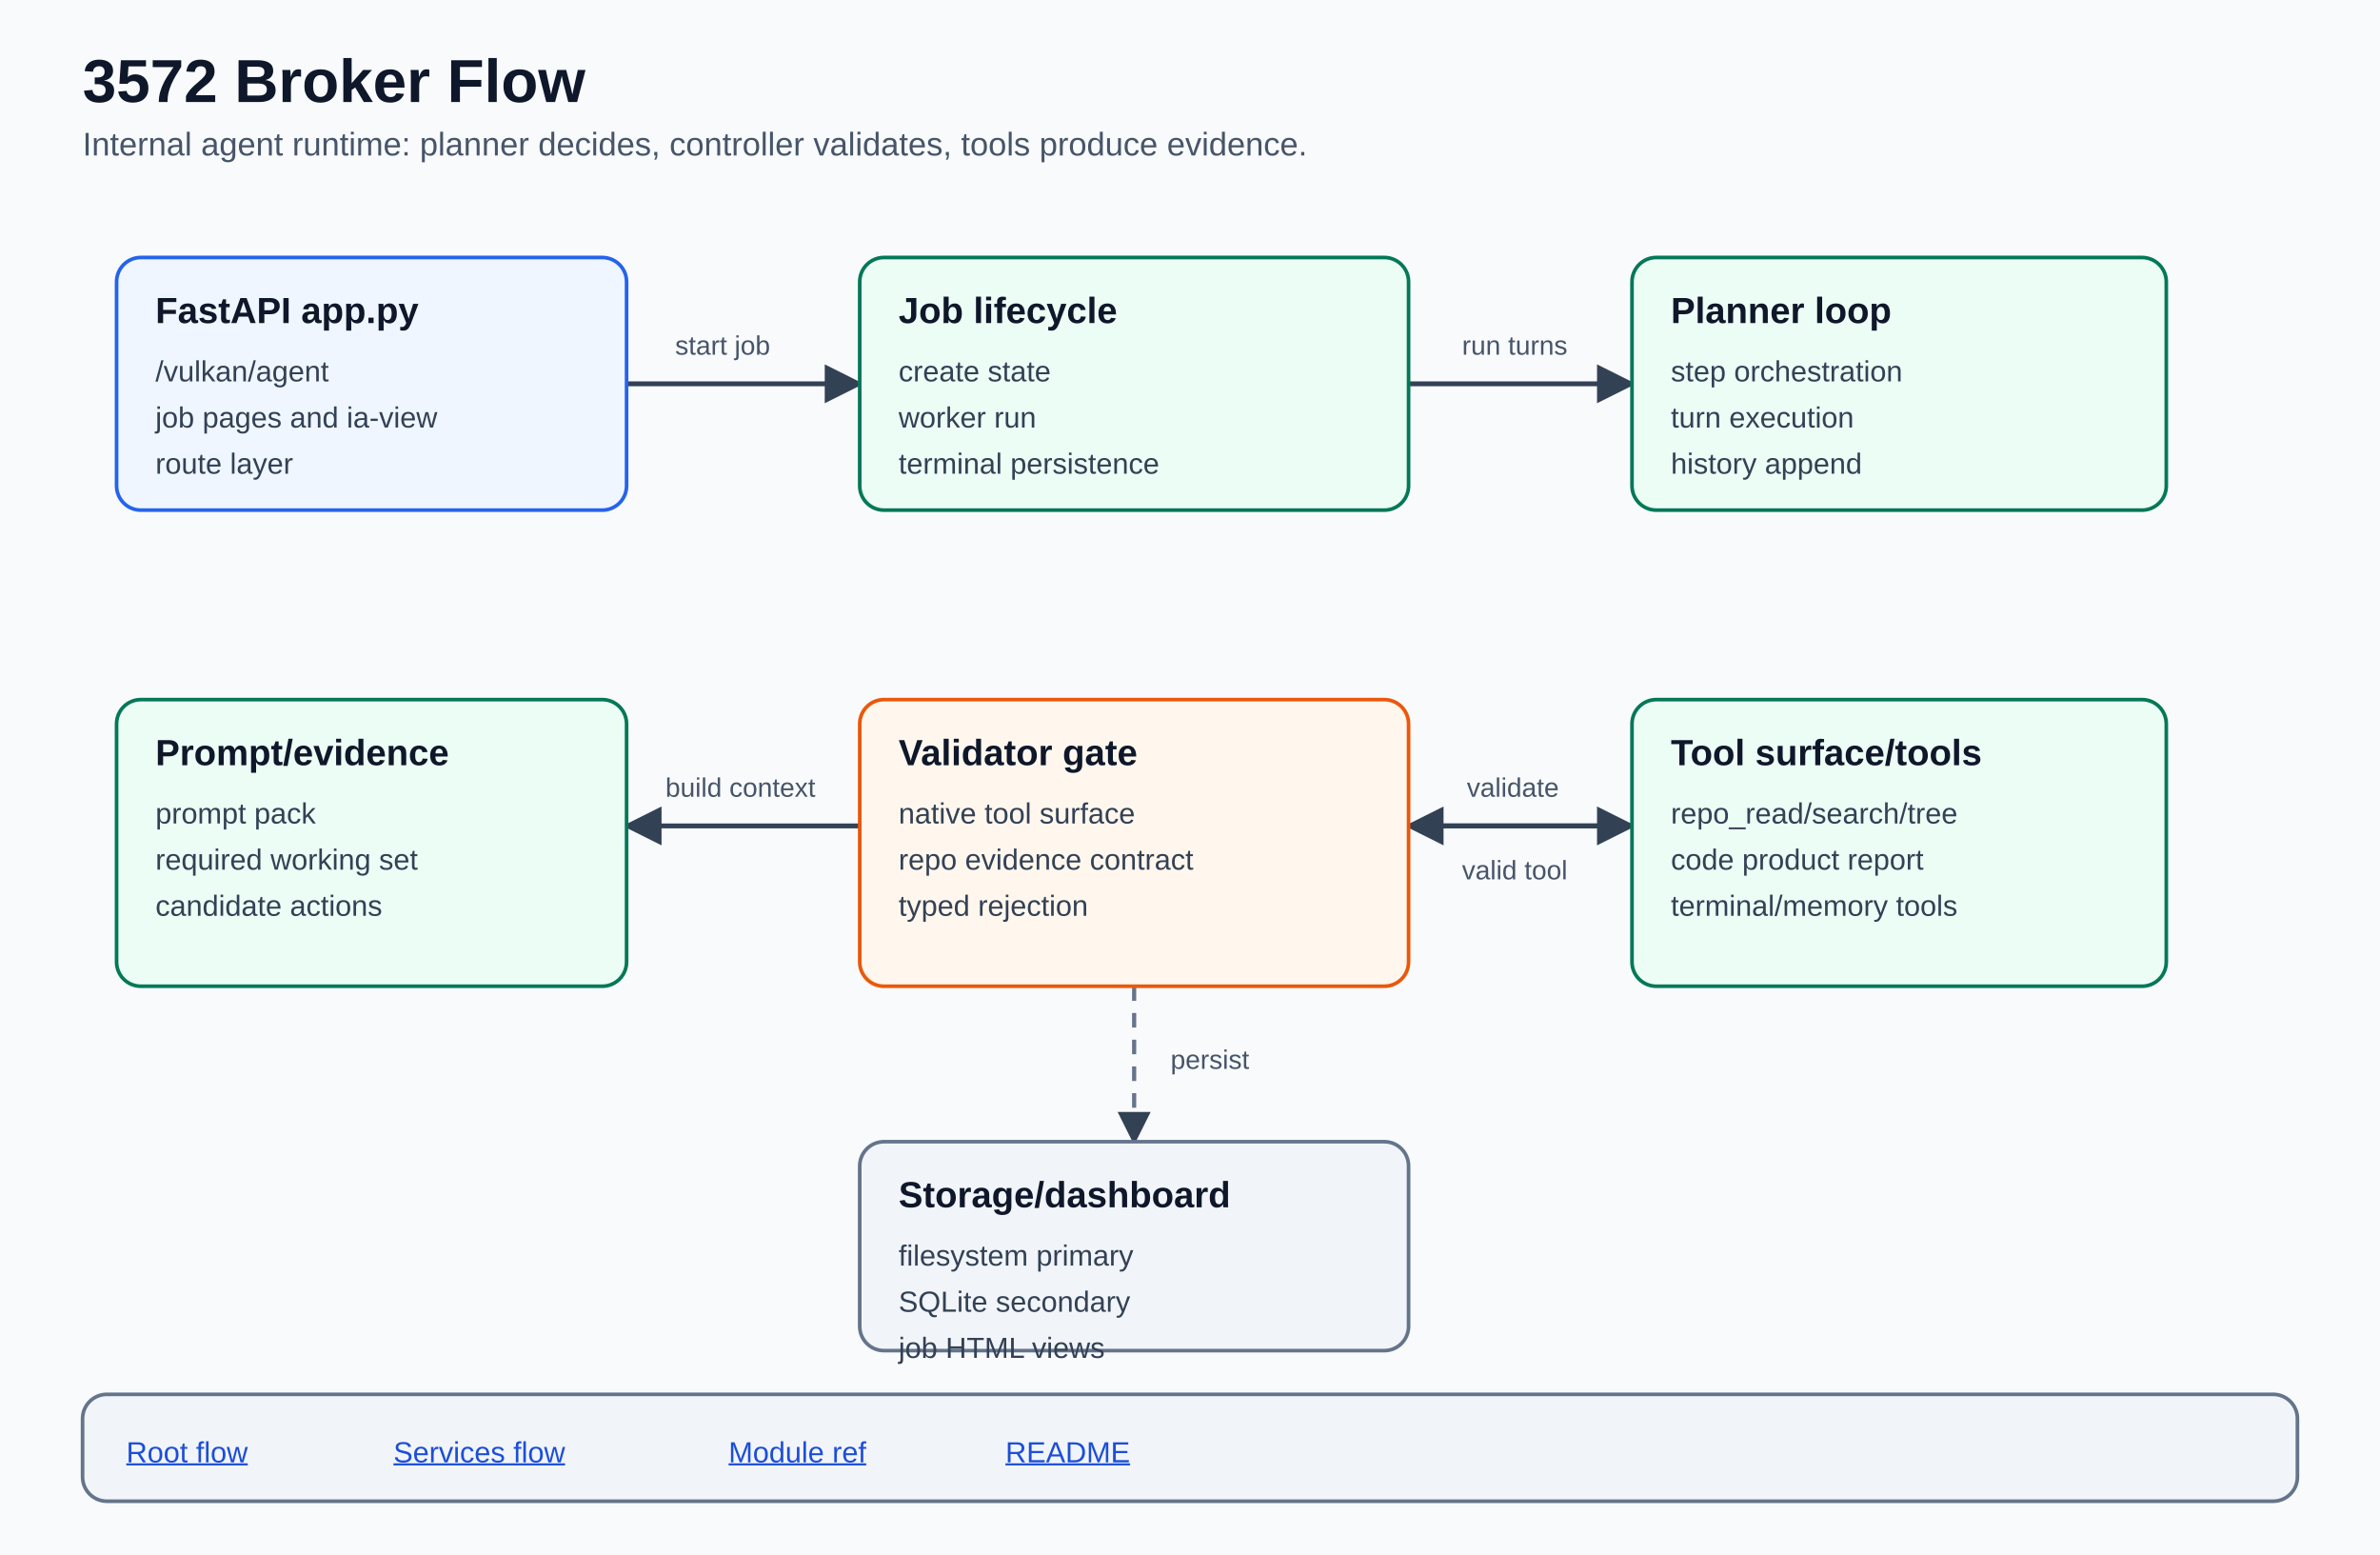
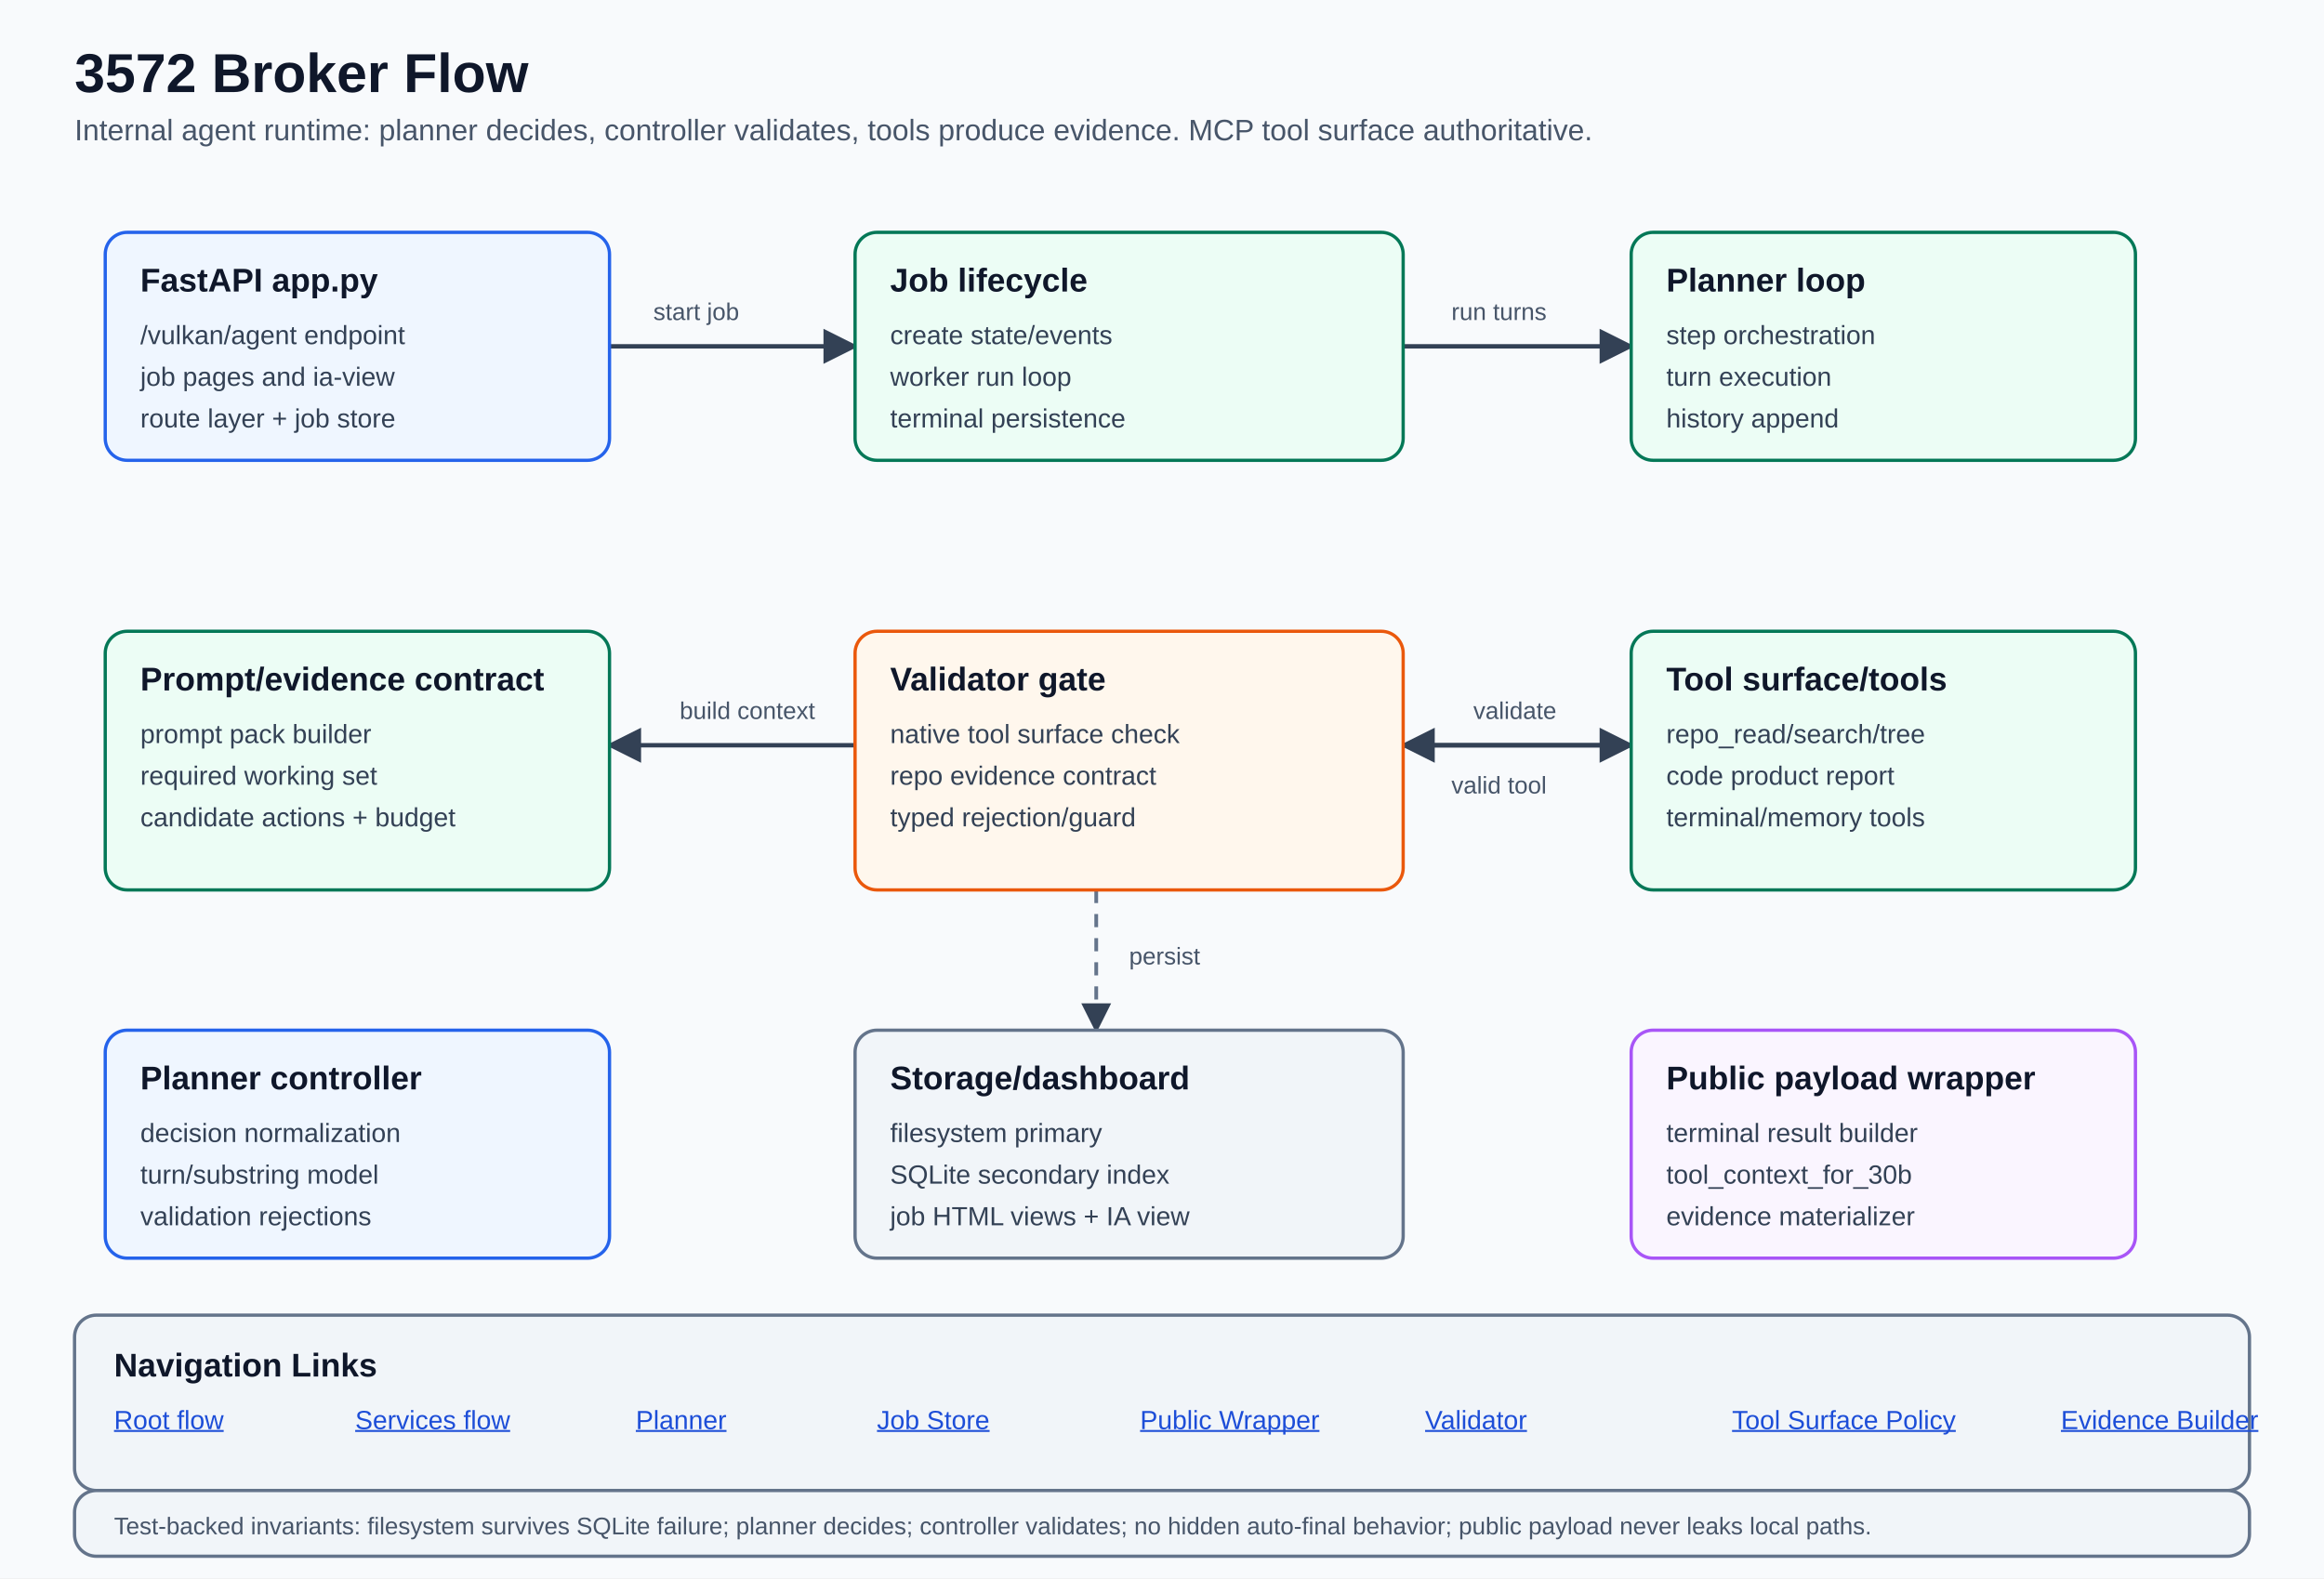
- <svg xmlns="http://www.w3.org/2000/svg" width="980" height="640" viewBox="0 0 980 640" role="img">
+ <svg xmlns="http://www.w3.org/2000/svg" width="1060" height="720" viewBox="0 0 1060 720" role="img">
  <defs>
    <marker id="arrow" viewBox="0 0 10 10" refX="9" refY="5" markerWidth="8" markerHeight="8" orient="auto-start-reverse">
      <path d="M 0 0 L 10 5 L 0 10 z" fill="#334155" />
    </marker>
    <style>
    .bg { fill: #f8fafc; }
    .title { font-family: Segoe UI, Arial, sans-serif; font-size: 25px; font-weight: 700; fill: #0f172a; }
    .subtitle { font-family: Segoe UI, Arial, sans-serif; font-size: 13.5px; fill: #475569; }
    .box { fill: #ffffff; stroke: #334155; stroke-width: 1.5; rx: 10; }
    .blue { fill: #eff6ff; stroke: #2563eb; }
    .green { fill: #ecfdf5; stroke: #047857; }
    .orange { fill: #fff7ed; stroke: #ea580c; }
    .gray { fill: #f1f5f9; stroke: #64748b; }
    .red { fill: #fef2f2; stroke: #b91c1c; }
+     .purple { fill: #faf5ff; stroke: #a855f7; }
    .label { font-family: Segoe UI, Arial, sans-serif; font-size: 15px; font-weight: 700; fill: #0f172a; }
    .small { font-family: Segoe UI, Arial, sans-serif; font-size: 12px; fill: #334155; }
    .tiny { font-family: Segoe UI, Arial, sans-serif; font-size: 11px; fill: #475569; }
    .link { font-family: Segoe UI, Arial, sans-serif; font-size: 12px; fill: #1d4ed8; text-decoration: underline; }
    .arrow { stroke: #334155; stroke-width: 2; fill: none; marker-end: url(#arrow); }
    .dash { stroke: #64748b; stroke-width: 1.7; fill: none; stroke-dasharray: 6 5; marker-end: url(#arrow); }
- 
    </style>
  </defs>
-   <rect class="bg" x="0" y="0" width="980" height="640" />
+   <rect class="bg" x="0" y="0" width="1060" height="720" />
  <text class="title" x="34" y="42">3572 Broker Flow</text>
-   <text class="subtitle" x="34" y="64">Internal agent runtime: planner decides, controller validates, tools produce evidence.</text>
-   <path class="arrow" d="M 258 158 L 354 158" />
-   <text class="tiny" x="278" y="146">start job</text>
-   <path class="arrow" d="M 580 158 L 672 158" />
-   <text class="tiny" x="602" y="146">run turns</text>
-   <path class="arrow" d="M 672 340 L 580 340" />
-   <text class="tiny" x="604" y="328">validate</text>
-   <path class="arrow" d="M 354 340 L 258 340" />
-   <text class="tiny" x="274" y="328">build context</text>
-   <path class="arrow" d="M 580 340 L 672 340" />
-   <text class="tiny" x="602" y="362">valid tool</text>
-   <path class="dash" d="M 467 406 L 467 470" />
-   <text class="tiny" x="482" y="440">persist</text>
+   <text class="subtitle" x="34" y="64">Internal agent runtime: planner decides, controller validates, tools produce evidence. MCP tool surface authoritative.</text>
+   <path class="arrow" d="M 278 158 L 390 158" />
+   <text class="tiny" x="298" y="146">start job</text>
+   <path class="arrow" d="M 640 158 L 744 158" />
+   <text class="tiny" x="662" y="146">run turns</text>
+   <path class="arrow" d="M 744 340 L 640 340" />
+   <text class="tiny" x="672" y="328">validate</text>
+   <path class="arrow" d="M 390 340 L 278 340" />
+   <text class="tiny" x="310" y="328">build context</text>
+   <path class="arrow" d="M 640 340 L 744 340" />
+   <text class="tiny" x="662" y="362">valid tool</text>
+   <path class="dash" d="M 500 406 L 500 470" />
+   <text class="tiny" x="515" y="440">persist</text>
  <a href="app.py">
-     <rect class="box blue" x="48" y="106" width="210" height="104" rx="10" />
+     <rect class="box blue" x="48" y="106" width="230" height="104" rx="10" />
    <text class="label" x="64" y="133">FastAPI app.py</text>
-     <text class="small" x="64" y="157">/vulkan/agent</text>
+     <text class="small" x="64" y="157">/vulkan/agent endpoint</text>
    <text class="small" x="64" y="176">job pages and ia-view</text>
-     <text class="small" x="64" y="195">route layer</text>
+     <text class="small" x="64" y="195">route layer + job store</text>
  </a>
  <a href="application/job/">
-     <rect class="box green" x="354" y="106" width="226" height="104" rx="10" />
-     <text class="label" x="370" y="133">Job lifecycle</text>
-     <text class="small" x="370" y="157">create state</text>
-     <text class="small" x="370" y="176">worker run</text>
-     <text class="small" x="370" y="195">terminal persistence</text>
+     <rect class="box green" x="390" y="106" width="250" height="104" rx="10" />
+     <text class="label" x="406" y="133">Job lifecycle</text>
+     <text class="small" x="406" y="157">create state/events</text>
+     <text class="small" x="406" y="176">worker run loop</text>
+     <text class="small" x="406" y="195">terminal persistence</text>
  </a>
  <a href="application/planner/">
-     <rect class="box green" x="672" y="106" width="220" height="104" rx="10" />
-     <text class="label" x="688" y="133">Planner loop</text>
-     <text class="small" x="688" y="157">step orchestration</text>
-     <text class="small" x="688" y="176">turn execution</text>
-     <text class="small" x="688" y="195">history append</text>
+     <rect class="box green" x="744" y="106" width="230" height="104" rx="10" />
+     <text class="label" x="760" y="133">Planner loop</text>
+     <text class="small" x="760" y="157">step orchestration</text>
+     <text class="small" x="760" y="176">turn execution</text>
+     <text class="small" x="760" y="195">history append</text>
  </a>
  <a href="application/prompt/">
-     <rect class="box green" x="48" y="288" width="210" height="118" rx="10" />
-     <text class="label" x="64" y="315">Prompt/evidence</text>
-     <text class="small" x="64" y="339">prompt pack</text>
+     <rect class="box green" x="48" y="288" width="230" height="118" rx="10" />
+     <text class="label" x="64" y="315">Prompt/evidence contract</text>
+     <text class="small" x="64" y="339">prompt pack builder</text>
    <text class="small" x="64" y="358">required working set</text>
-     <text class="small" x="64" y="377">candidate actions</text>
+     <text class="small" x="64" y="377">candidate actions + budget</text>
  </a>
  <a href="application/planner/validator.py">
-     <rect class="box orange" x="354" y="288" width="226" height="118" rx="10" />
-     <text class="label" x="370" y="315">Validator gate</text>
-     <text class="small" x="370" y="339">native tool surface</text>
-     <text class="small" x="370" y="358">repo evidence contract</text>
-     <text class="small" x="370" y="377">typed rejection</text>
+     <rect class="box orange" x="390" y="288" width="250" height="118" rx="10" />
+     <text class="label" x="406" y="315">Validator gate</text>
+     <text class="small" x="406" y="339">native tool surface check</text>
+     <text class="small" x="406" y="358">repo evidence contract</text>
+     <text class="small" x="406" y="377">typed rejection/guard</text>
  </a>
  <a href="application/tool_surface/">
-     <rect class="box green" x="672" y="288" width="220" height="118" rx="10" />
-     <text class="label" x="688" y="315">Tool surface/tools</text>
-     <text class="small" x="688" y="339">repo_read/search/tree</text>
-     <text class="small" x="688" y="358">code product report</text>
-     <text class="small" x="688" y="377">terminal/memory tools</text>
+     <rect class="box green" x="744" y="288" width="230" height="118" rx="10" />
+     <text class="label" x="760" y="315">Tool surface/tools</text>
+     <text class="small" x="760" y="339">repo_read/search/tree</text>
+     <text class="small" x="760" y="358">code product report</text>
+     <text class="small" x="760" y="377">terminal/memory tools</text>
+   </a>
+   <a href="planner.py">
+     <rect class="box blue" x="48" y="470" width="230" height="104" rx="10" />
+     <text class="label" x="64" y="497">Planner controller</text>
+     <text class="small" x="64" y="521">decision normalization</text>
+     <text class="small" x="64" y="540">turn/substring model</text>
+     <text class="small" x="64" y="559">validation rejections</text>
  </a>
  <a href="job_store.py">
-     <rect class="box gray" x="354" y="470" width="226" height="86" rx="10" />
-     <text class="label" x="370" y="497">Storage/dashboard</text>
-     <text class="small" x="370" y="521">filesystem primary</text>
-     <text class="small" x="370" y="540">SQLite secondary</text>
-     <text class="small" x="370" y="559">job HTML views</text>
+     <rect class="box gray" x="390" y="470" width="250" height="104" rx="10" />
+     <text class="label" x="406" y="497">Storage/dashboard</text>
+     <text class="small" x="406" y="521">filesystem primary</text>
+     <text class="small" x="406" y="540">SQLite secondary index</text>
+     <text class="small" x="406" y="559">job HTML views + IA view</text>
  </a>
-   <rect class="box gray" x="34" y="574" width="912" height="44" rx="10" />
+   <a href="public_wrapper.py">
+     <rect class="box purple" x="744" y="470" width="230" height="104" rx="10" />
+     <text class="label" x="760" y="497">Public payload wrapper</text>
+     <text class="small" x="760" y="521">terminal result builder</text>
+     <text class="small" x="760" y="540">tool_context_for_30b</text>
+     <text class="small" x="760" y="559">evidence materializer</text>
+   </a>
+   <rect class="box gray" x="34" y="600" width="992" height="80" rx="10" />
+   <text class="label" x="52" y="628">Navigation Links</text>
  <a href="../../flow.svg">
-     <text class="link" x="52" y="602">Root flow</text>
+     <text class="link" x="52" y="652">Root flow</text>
  </a>
  <a href="../flow.svg">
-     <text class="link" x="162" y="602">Services flow</text>
+     <text class="link" x="162" y="652">Services flow</text>
  </a>
-   <a href="MODULE_REFERENCE.md">
-     <text class="link" x="300" y="602">Module ref</text>
+   <a href="planner.py">
+     <text class="link" x="290" y="652">Planner</text>
  </a>
-   <a href="README.md">
-     <text class="link" x="414" y="602">README</text>
+   <a href="job_store.py">
+     <text class="link" x="400" y="652">Job Store</text>
  </a>
+   <a href="public_wrapper.py">
+     <text class="link" x="520" y="652">Public Wrapper</text>
+   </a>
+   <a href="application/planner/validator.py">
+     <text class="link" x="650" y="652">Validator</text>
+   </a>
+   <a href="application/tool_surface/TOOL_SURFACE_POLICY.md">
+     <text class="link" x="790" y="652">Tool Surface Policy</text>
+   </a>
+   <a href="application/evidence/BUILDER_DEEP_DIVE.md">
+     <text class="link" x="940" y="652">Evidence Builder</text>
+   </a>
+   <rect class="box gray" x="34" y="680" width="992" height="30" rx="8" />
+   <text class="tiny" x="52" y="700">Test-backed invariants: filesystem survives SQLite failure; planner decides; controller validates; no hidden auto-final behavior; public payload never leaks local paths.</text>
</svg>
